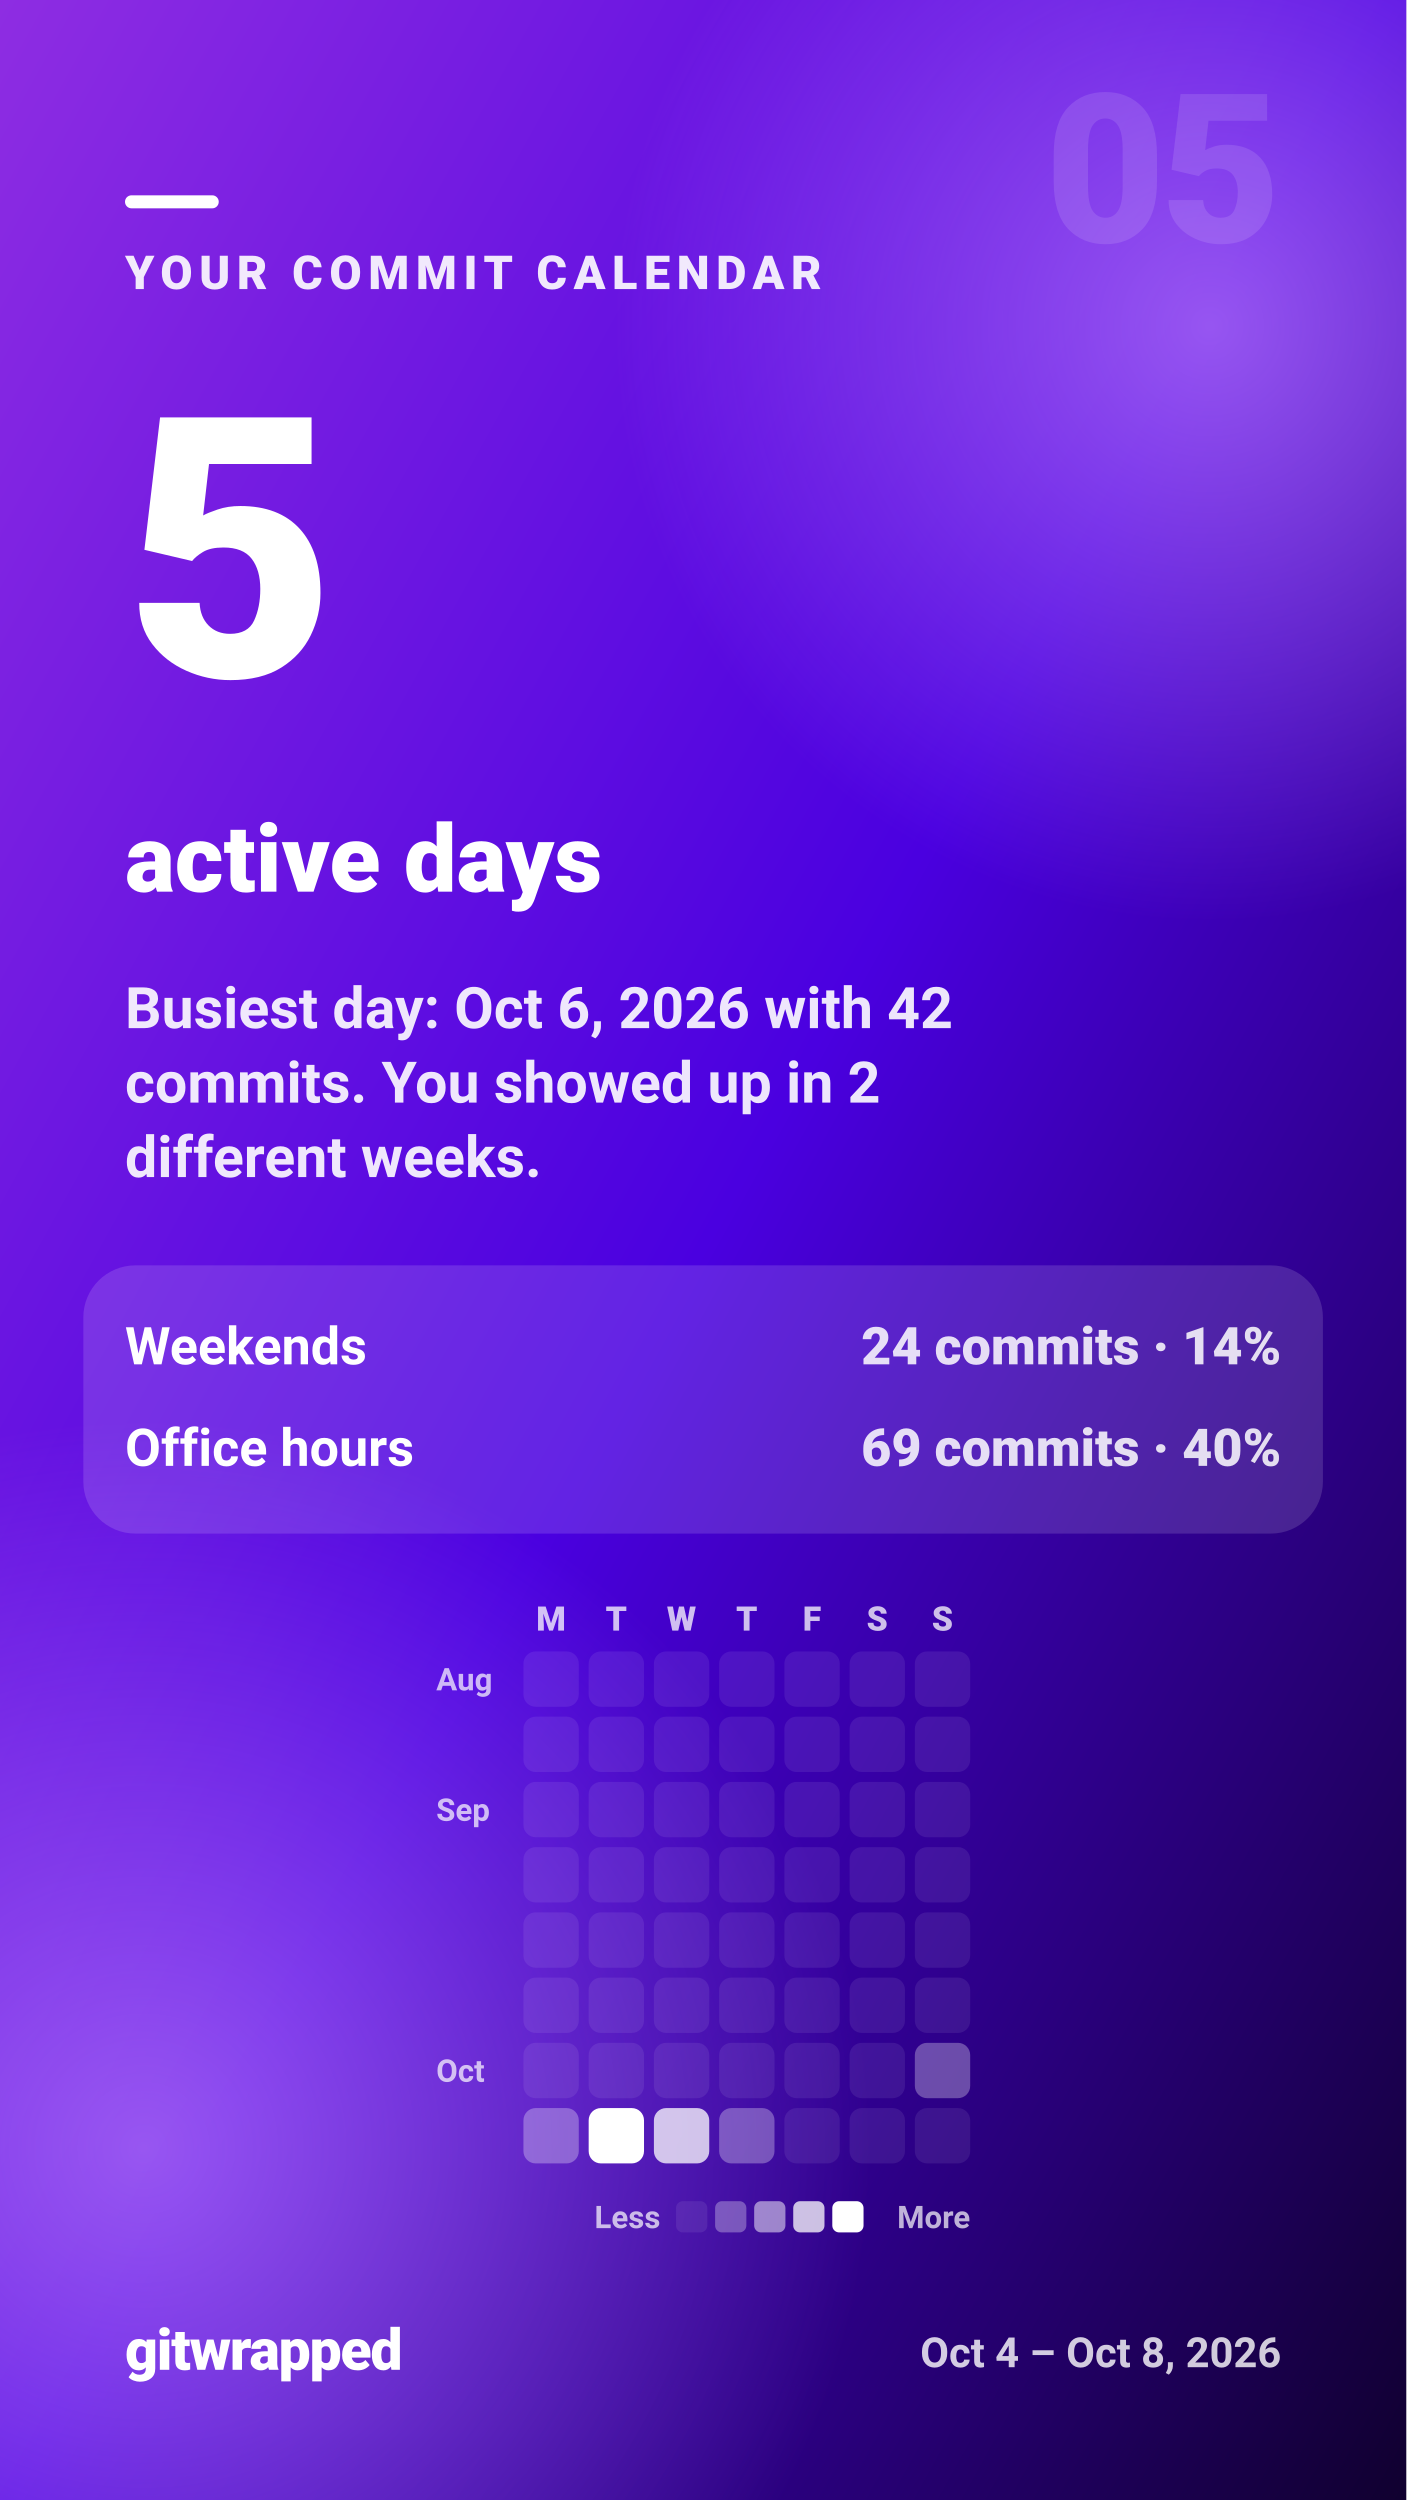
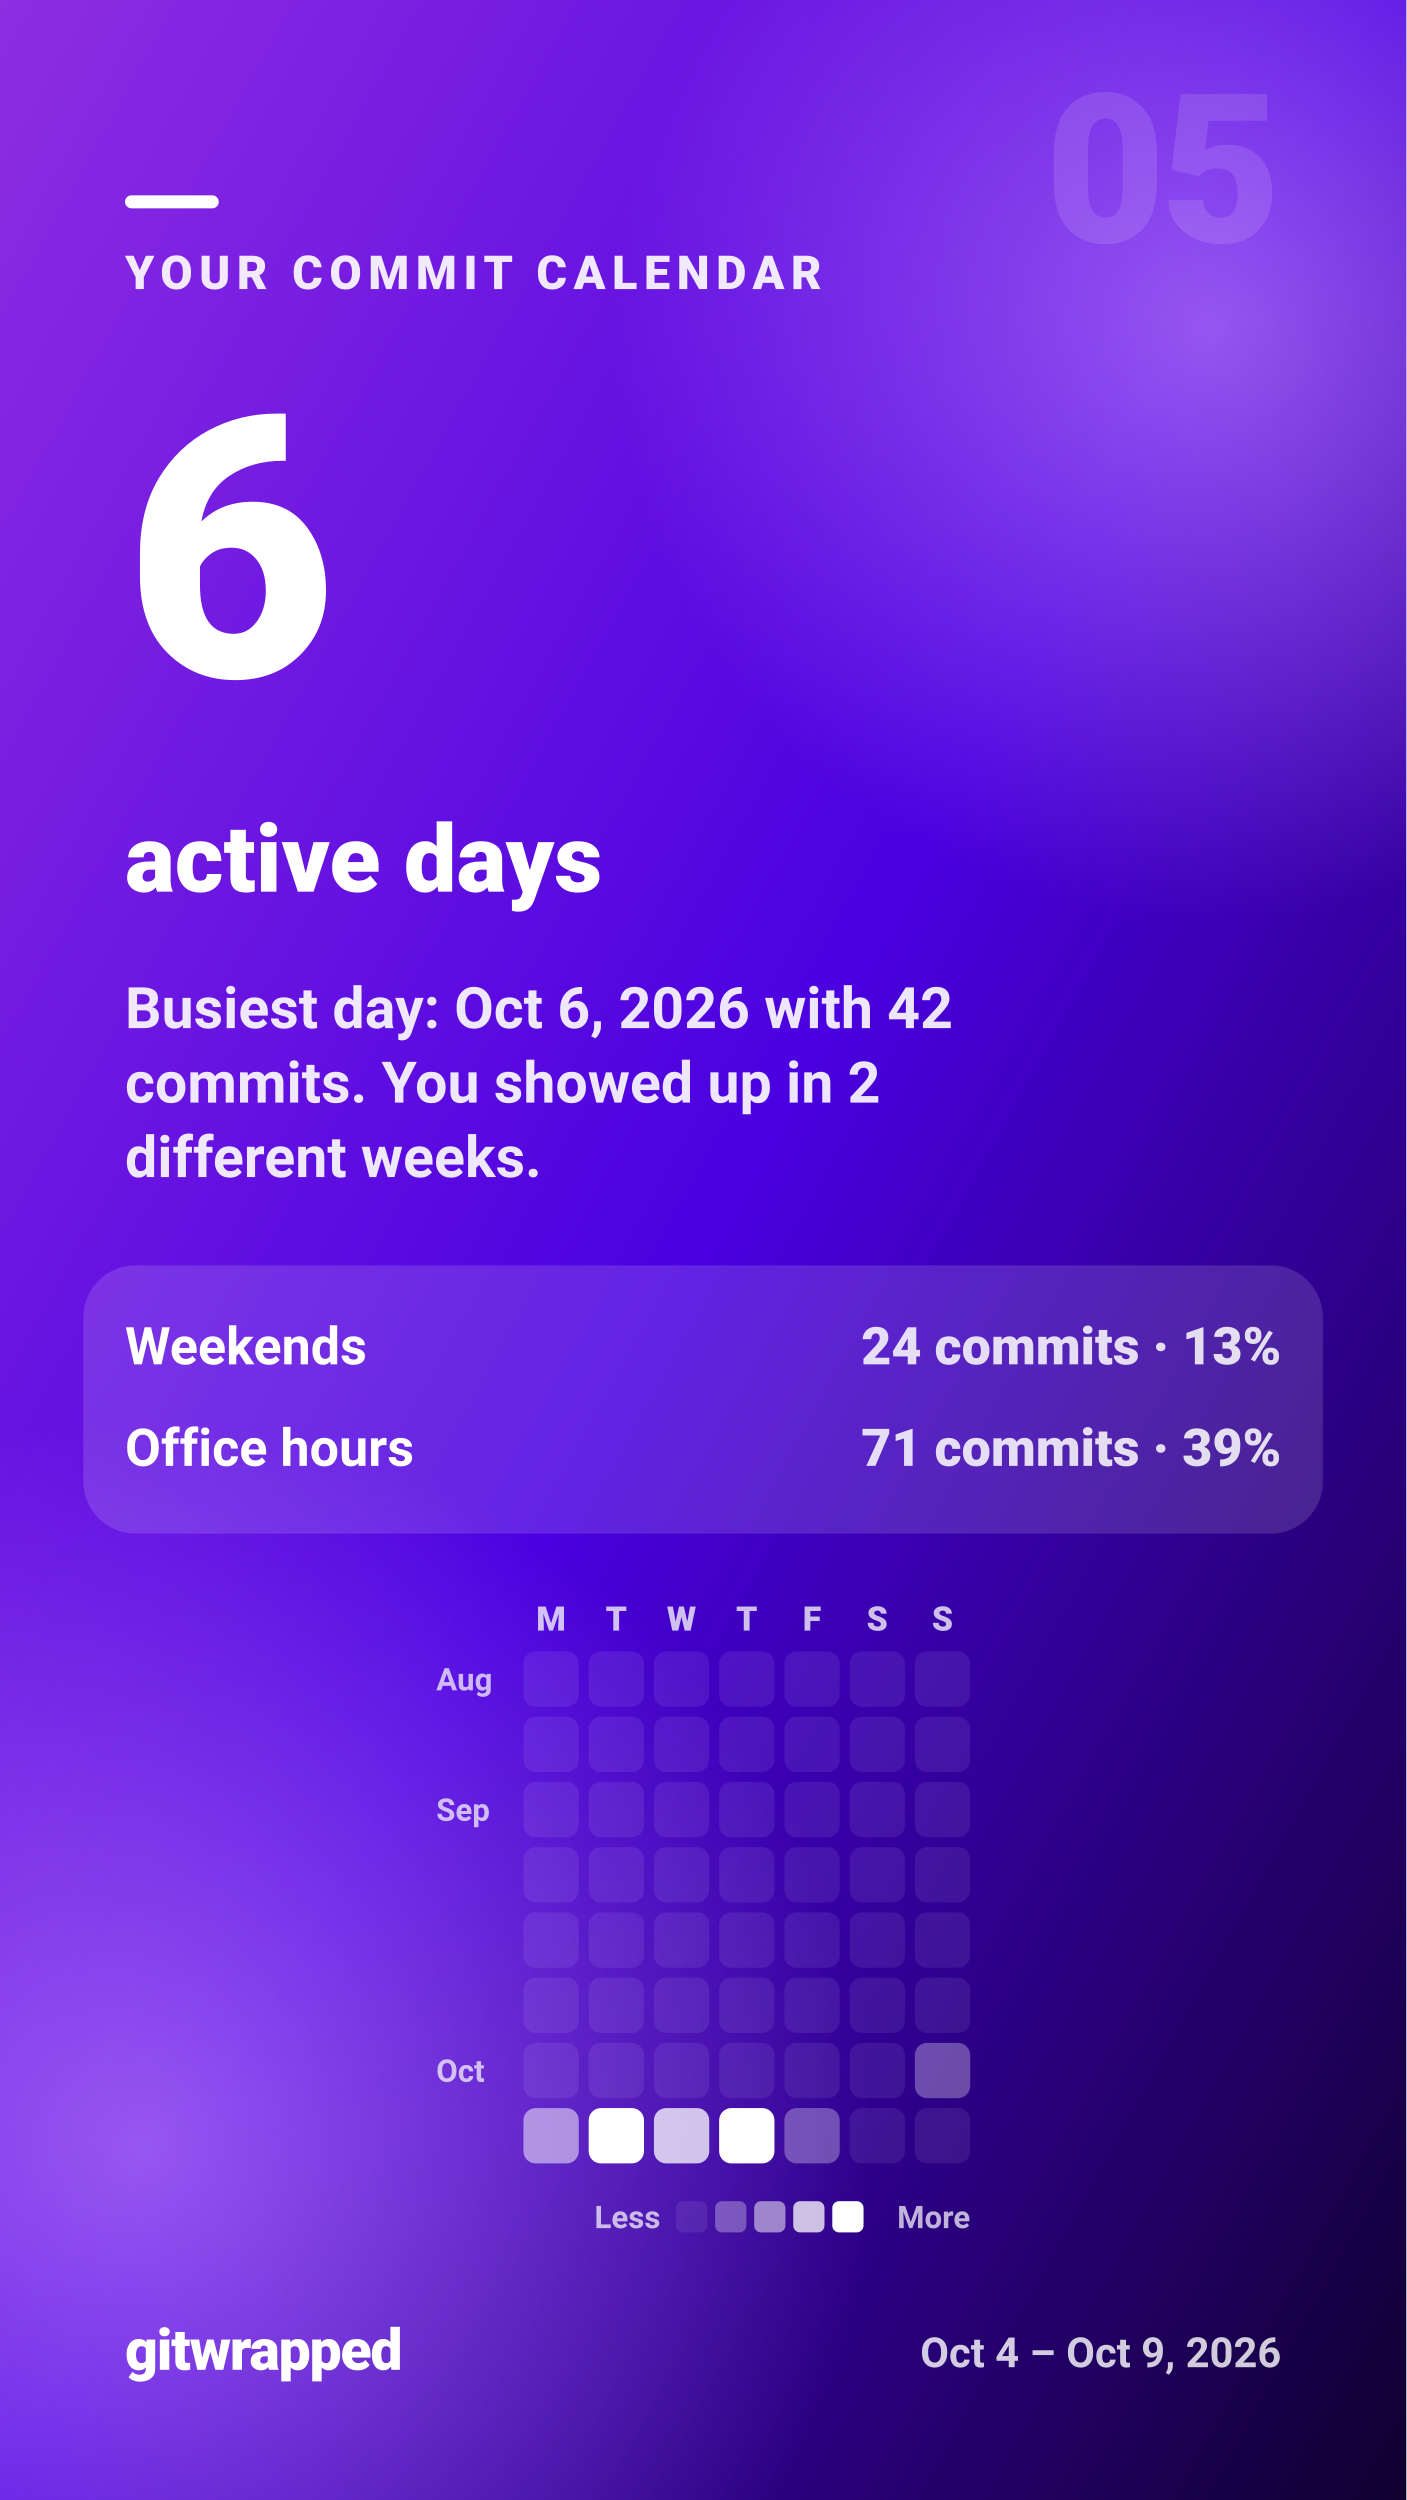
- <svg xmlns="http://www.w3.org/2000/svg" width="1080" height="1920" viewBox="0 0 1080 1920" role="img" aria-label="YOUR COMMIT CALENDAR — 5 — active days">
+ <svg xmlns="http://www.w3.org/2000/svg" width="1080" height="1920" viewBox="0 0 1080 1920" role="img" aria-label="YOUR COMMIT CALENDAR — 6 — active days">
  <defs>
    <linearGradient id="gw-activity-bg" x1="0" y1="0" x2="1" y2="1">
      <stop offset="0.00" stop-color="#8e2de2" />
      <stop offset="0.50" stop-color="#4a00e0" />
      <stop offset="1.00" stop-color="#10002f" />
    </linearGradient>
    <radialGradient id="gw-activity-glow">
      <stop offset="0" stop-color="#d59bff" stop-opacity="0.55" />
      <stop offset="1" stop-color="#d59bff" stop-opacity="0" />
    </radialGradient>
  </defs>
  <rect width="1080" height="1920" fill="url(#gw-activity-bg)" />
  <circle cx="930" cy="250" r="460" fill="url(#gw-activity-glow)" />
  <circle cx="110" cy="1650" r="560" fill="url(#gw-activity-glow)" />
  <g fill="#ffffff" font-family="system-ui, -apple-system, 'Segoe UI', Roboto, Helvetica, Arial, sans-serif">
    <text x="984" y="186" font-size="160" font-weight="900" fill-opacity="0.12" text-anchor="end" letter-spacing="-4">05</text>
    <rect x="96" y="150" width="72" height="10" rx="5" fill="#ffffff" />
    <text x="96" y="222" font-size="36" font-weight="800" fill-opacity="0.9" letter-spacing="5">YOUR COMMIT CALENDAR</text>
-     <text x="96" y="519.6" font-size="280" font-weight="900" letter-spacing="-5.6">5</text>
+     <text x="96" y="519.6" font-size="280" font-weight="900" letter-spacing="-5.6">6</text>
    <text x="96" y="684.8" font-size="72" font-weight="800">active days</text>
    <text x="96" y="789.6" font-size="44" font-weight="600" fill-opacity="0.9">Busiest day: Oct 6, 2026 with 42</text>
    <text x="96" y="846.8" font-size="44" font-weight="600" fill-opacity="0.9">commits. You showed up in 2</text>
    <text x="96" y="904" font-size="44" font-weight="600" fill-opacity="0.9">different weeks.</text>
    <rect x="64" y="971.8" width="952" height="206" rx="40" fill="#ffffff" fill-opacity="0.14" />
    <text x="96" y="1047.8" font-size="40" font-weight="700">Weekends</text>
-     <text x="984" y="1047.8" font-size="40" font-weight="800" fill-opacity="0.85" text-anchor="end">24 commits · 14%</text>
+     <text x="984" y="1047.8" font-size="40" font-weight="800" fill-opacity="0.85" text-anchor="end">24 commits · 13%</text>
    <text x="96" y="1125.8" font-size="40" font-weight="700">Office hours</text>
-     <text x="984" y="1125.8" font-size="40" font-weight="800" fill-opacity="0.85" text-anchor="end">69 commits · 40%</text>
+     <text x="984" y="1125.8" font-size="40" font-weight="800" fill-opacity="0.85" text-anchor="end">71 commits · 39%</text>
    <text x="423.2" y="1252.3" font-size="26" font-weight="800" fill-opacity="0.75" text-anchor="middle">M</text>
    <text x="473.3" y="1252.3" font-size="26" font-weight="800" fill-opacity="0.75" text-anchor="middle">T</text>
    <text x="523.4" y="1252.3" font-size="26" font-weight="800" fill-opacity="0.75" text-anchor="middle">W</text>
    <text x="573.5" y="1252.3" font-size="26" font-weight="800" fill-opacity="0.75" text-anchor="middle">T</text>
    <text x="623.6" y="1252.3" font-size="26" font-weight="800" fill-opacity="0.75" text-anchor="middle">F</text>
    <text x="673.7" y="1252.3" font-size="26" font-weight="800" fill-opacity="0.75" text-anchor="middle">S</text>
    <text x="723.8" y="1252.3" font-size="26" font-weight="800" fill-opacity="0.75" text-anchor="middle">S</text>
    <text x="335" y="1298.2" font-size="24" font-weight="700" fill-opacity="0.7">Aug</text>
    <text x="335" y="1398.4" font-size="24" font-weight="700" fill-opacity="0.7">Sep</text>
    <text x="335" y="1598.8" font-size="24" font-weight="700" fill-opacity="0.7">Oct</text>
    <rect x="402" y="1268.3" width="42.5" height="42.5" rx="9.4" fill-opacity="0.08" />
    <rect x="452.1" y="1268.3" width="42.5" height="42.5" rx="9.4" fill-opacity="0.08" />
    <rect x="502.2" y="1268.3" width="42.5" height="42.5" rx="9.4" fill-opacity="0.08" />
    <rect x="552.3" y="1268.3" width="42.5" height="42.5" rx="9.4" fill-opacity="0.08" />
    <rect x="602.4" y="1268.3" width="42.5" height="42.5" rx="9.4" fill-opacity="0.08" />
    <rect x="652.5" y="1268.3" width="42.5" height="42.5" rx="9.4" fill-opacity="0.08" />
    <rect x="702.6" y="1268.3" width="42.5" height="42.5" rx="9.4" fill-opacity="0.08" />
    <rect x="402" y="1318.4" width="42.5" height="42.5" rx="9.4" fill-opacity="0.08" />
    <rect x="452.1" y="1318.4" width="42.5" height="42.5" rx="9.4" fill-opacity="0.08" />
    <rect x="502.2" y="1318.4" width="42.5" height="42.5" rx="9.4" fill-opacity="0.08" />
    <rect x="552.3" y="1318.4" width="42.5" height="42.5" rx="9.4" fill-opacity="0.08" />
    <rect x="602.4" y="1318.4" width="42.5" height="42.5" rx="9.4" fill-opacity="0.08" />
    <rect x="652.5" y="1318.4" width="42.5" height="42.5" rx="9.4" fill-opacity="0.08" />
    <rect x="702.6" y="1318.4" width="42.5" height="42.5" rx="9.4" fill-opacity="0.08" />
    <rect x="402" y="1368.5" width="42.5" height="42.5" rx="9.4" fill-opacity="0.08" />
    <rect x="452.1" y="1368.5" width="42.5" height="42.5" rx="9.4" fill-opacity="0.08" />
    <rect x="502.2" y="1368.5" width="42.5" height="42.5" rx="9.4" fill-opacity="0.08" />
    <rect x="552.3" y="1368.5" width="42.5" height="42.5" rx="9.4" fill-opacity="0.08" />
    <rect x="602.4" y="1368.5" width="42.5" height="42.5" rx="9.4" fill-opacity="0.08" />
    <rect x="652.5" y="1368.5" width="42.5" height="42.5" rx="9.4" fill-opacity="0.08" />
    <rect x="702.6" y="1368.5" width="42.5" height="42.5" rx="9.4" fill-opacity="0.08" />
    <rect x="402" y="1418.6" width="42.5" height="42.5" rx="9.4" fill-opacity="0.08" />
    <rect x="452.1" y="1418.6" width="42.5" height="42.5" rx="9.4" fill-opacity="0.08" />
    <rect x="502.2" y="1418.6" width="42.5" height="42.5" rx="9.4" fill-opacity="0.08" />
    <rect x="552.3" y="1418.6" width="42.5" height="42.5" rx="9.4" fill-opacity="0.08" />
    <rect x="602.4" y="1418.6" width="42.5" height="42.5" rx="9.4" fill-opacity="0.08" />
    <rect x="652.5" y="1418.6" width="42.5" height="42.5" rx="9.4" fill-opacity="0.08" />
    <rect x="702.6" y="1418.6" width="42.5" height="42.5" rx="9.4" fill-opacity="0.08" />
    <rect x="402" y="1468.7" width="42.5" height="42.5" rx="9.4" fill-opacity="0.08" />
    <rect x="452.1" y="1468.7" width="42.5" height="42.5" rx="9.4" fill-opacity="0.08" />
    <rect x="502.2" y="1468.7" width="42.5" height="42.5" rx="9.4" fill-opacity="0.08" />
    <rect x="552.3" y="1468.7" width="42.5" height="42.5" rx="9.4" fill-opacity="0.08" />
    <rect x="602.4" y="1468.7" width="42.5" height="42.5" rx="9.4" fill-opacity="0.08" />
    <rect x="652.5" y="1468.7" width="42.5" height="42.5" rx="9.4" fill-opacity="0.08" />
    <rect x="702.6" y="1468.7" width="42.5" height="42.5" rx="9.4" fill-opacity="0.08" />
    <rect x="402" y="1518.8" width="42.5" height="42.5" rx="9.4" fill-opacity="0.08" />
    <rect x="452.1" y="1518.8" width="42.5" height="42.5" rx="9.4" fill-opacity="0.08" />
    <rect x="502.2" y="1518.8" width="42.5" height="42.5" rx="9.4" fill-opacity="0.08" />
    <rect x="552.3" y="1518.8" width="42.5" height="42.5" rx="9.4" fill-opacity="0.08" />
    <rect x="602.4" y="1518.8" width="42.5" height="42.5" rx="9.4" fill-opacity="0.08" />
    <rect x="652.5" y="1518.8" width="42.5" height="42.5" rx="9.4" fill-opacity="0.08" />
    <rect x="702.6" y="1518.8" width="42.5" height="42.5" rx="9.4" fill-opacity="0.08" />
    <rect x="402" y="1568.9" width="42.5" height="42.5" rx="9.4" fill-opacity="0.08" />
    <rect x="452.1" y="1568.9" width="42.5" height="42.5" rx="9.4" fill-opacity="0.08" />
    <rect x="502.2" y="1568.9" width="42.5" height="42.5" rx="9.4" fill-opacity="0.08" />
    <rect x="552.3" y="1568.9" width="42.5" height="42.5" rx="9.4" fill-opacity="0.08" />
    <rect x="602.4" y="1568.9" width="42.5" height="42.5" rx="9.4" fill-opacity="0.08" />
    <rect x="652.5" y="1568.9" width="42.5" height="42.5" rx="9.4" fill-opacity="0.08" />
    <rect x="702.6" y="1568.9" width="42.5" height="42.5" rx="9.4" fill-opacity="0.3" />
-     <rect x="402" y="1619" width="42.5" height="42.5" rx="9.4" fill-opacity="0.3" />
+     <rect x="402" y="1619" width="42.5" height="42.5" rx="9.4" fill-opacity="0.5" />
    <rect x="452.1" y="1619" width="42.5" height="42.5" rx="9.4" fill-opacity="1" />
    <rect x="502.2" y="1619" width="42.5" height="42.5" rx="9.4" fill-opacity="0.75" />
-     <rect x="552.3" y="1619" width="42.5" height="42.5" rx="9.4" fill-opacity="0.3" />
-     <rect x="602.4" y="1619" width="42.5" height="42.5" rx="9.4" fill-opacity="0.08" />
+     <rect x="552.3" y="1619" width="42.5" height="42.5" rx="9.4" fill-opacity="1" />
+     <rect x="602.4" y="1619" width="42.5" height="42.5" rx="9.4" fill-opacity="0.3" />
    <rect x="652.5" y="1619" width="42.5" height="42.5" rx="9.4" fill-opacity="0.08" />
    <rect x="702.6" y="1619" width="42.5" height="42.5" rx="9.4" fill-opacity="0.08" />
    <text x="507.2" y="1711.2" font-size="24" font-weight="700" fill-opacity="0.7" text-anchor="end">Less</text>
    <rect x="519.2" y="1690.5" width="24" height="24" rx="5.3" fill-opacity="0.08" />
    <rect x="549.2" y="1690.5" width="24" height="24" rx="5.3" fill-opacity="0.3" />
    <rect x="579.2" y="1690.5" width="24" height="24" rx="5.3" fill-opacity="0.5" />
    <rect x="609.2" y="1690.5" width="24" height="24" rx="5.3" fill-opacity="0.75" />
    <rect x="639.2" y="1690.5" width="24" height="24" rx="5.3" fill-opacity="1" />
    <text x="745.1" y="1711.2" font-size="24" font-weight="700" fill-opacity="0.7" text-anchor="end">More</text>
    <text x="96" y="1820" font-size="44" font-weight="900" letter-spacing="-1">gitwrapped</text>
-     <text x="984" y="1818" font-size="32" font-weight="600" fill-opacity="0.8" text-anchor="end">Oct 4 – Oct 8, 2026</text>
+     <text x="984" y="1818" font-size="32" font-weight="600" fill-opacity="0.8" text-anchor="end">Oct 4 – Oct 9, 2026</text>
  </g>
</svg>
